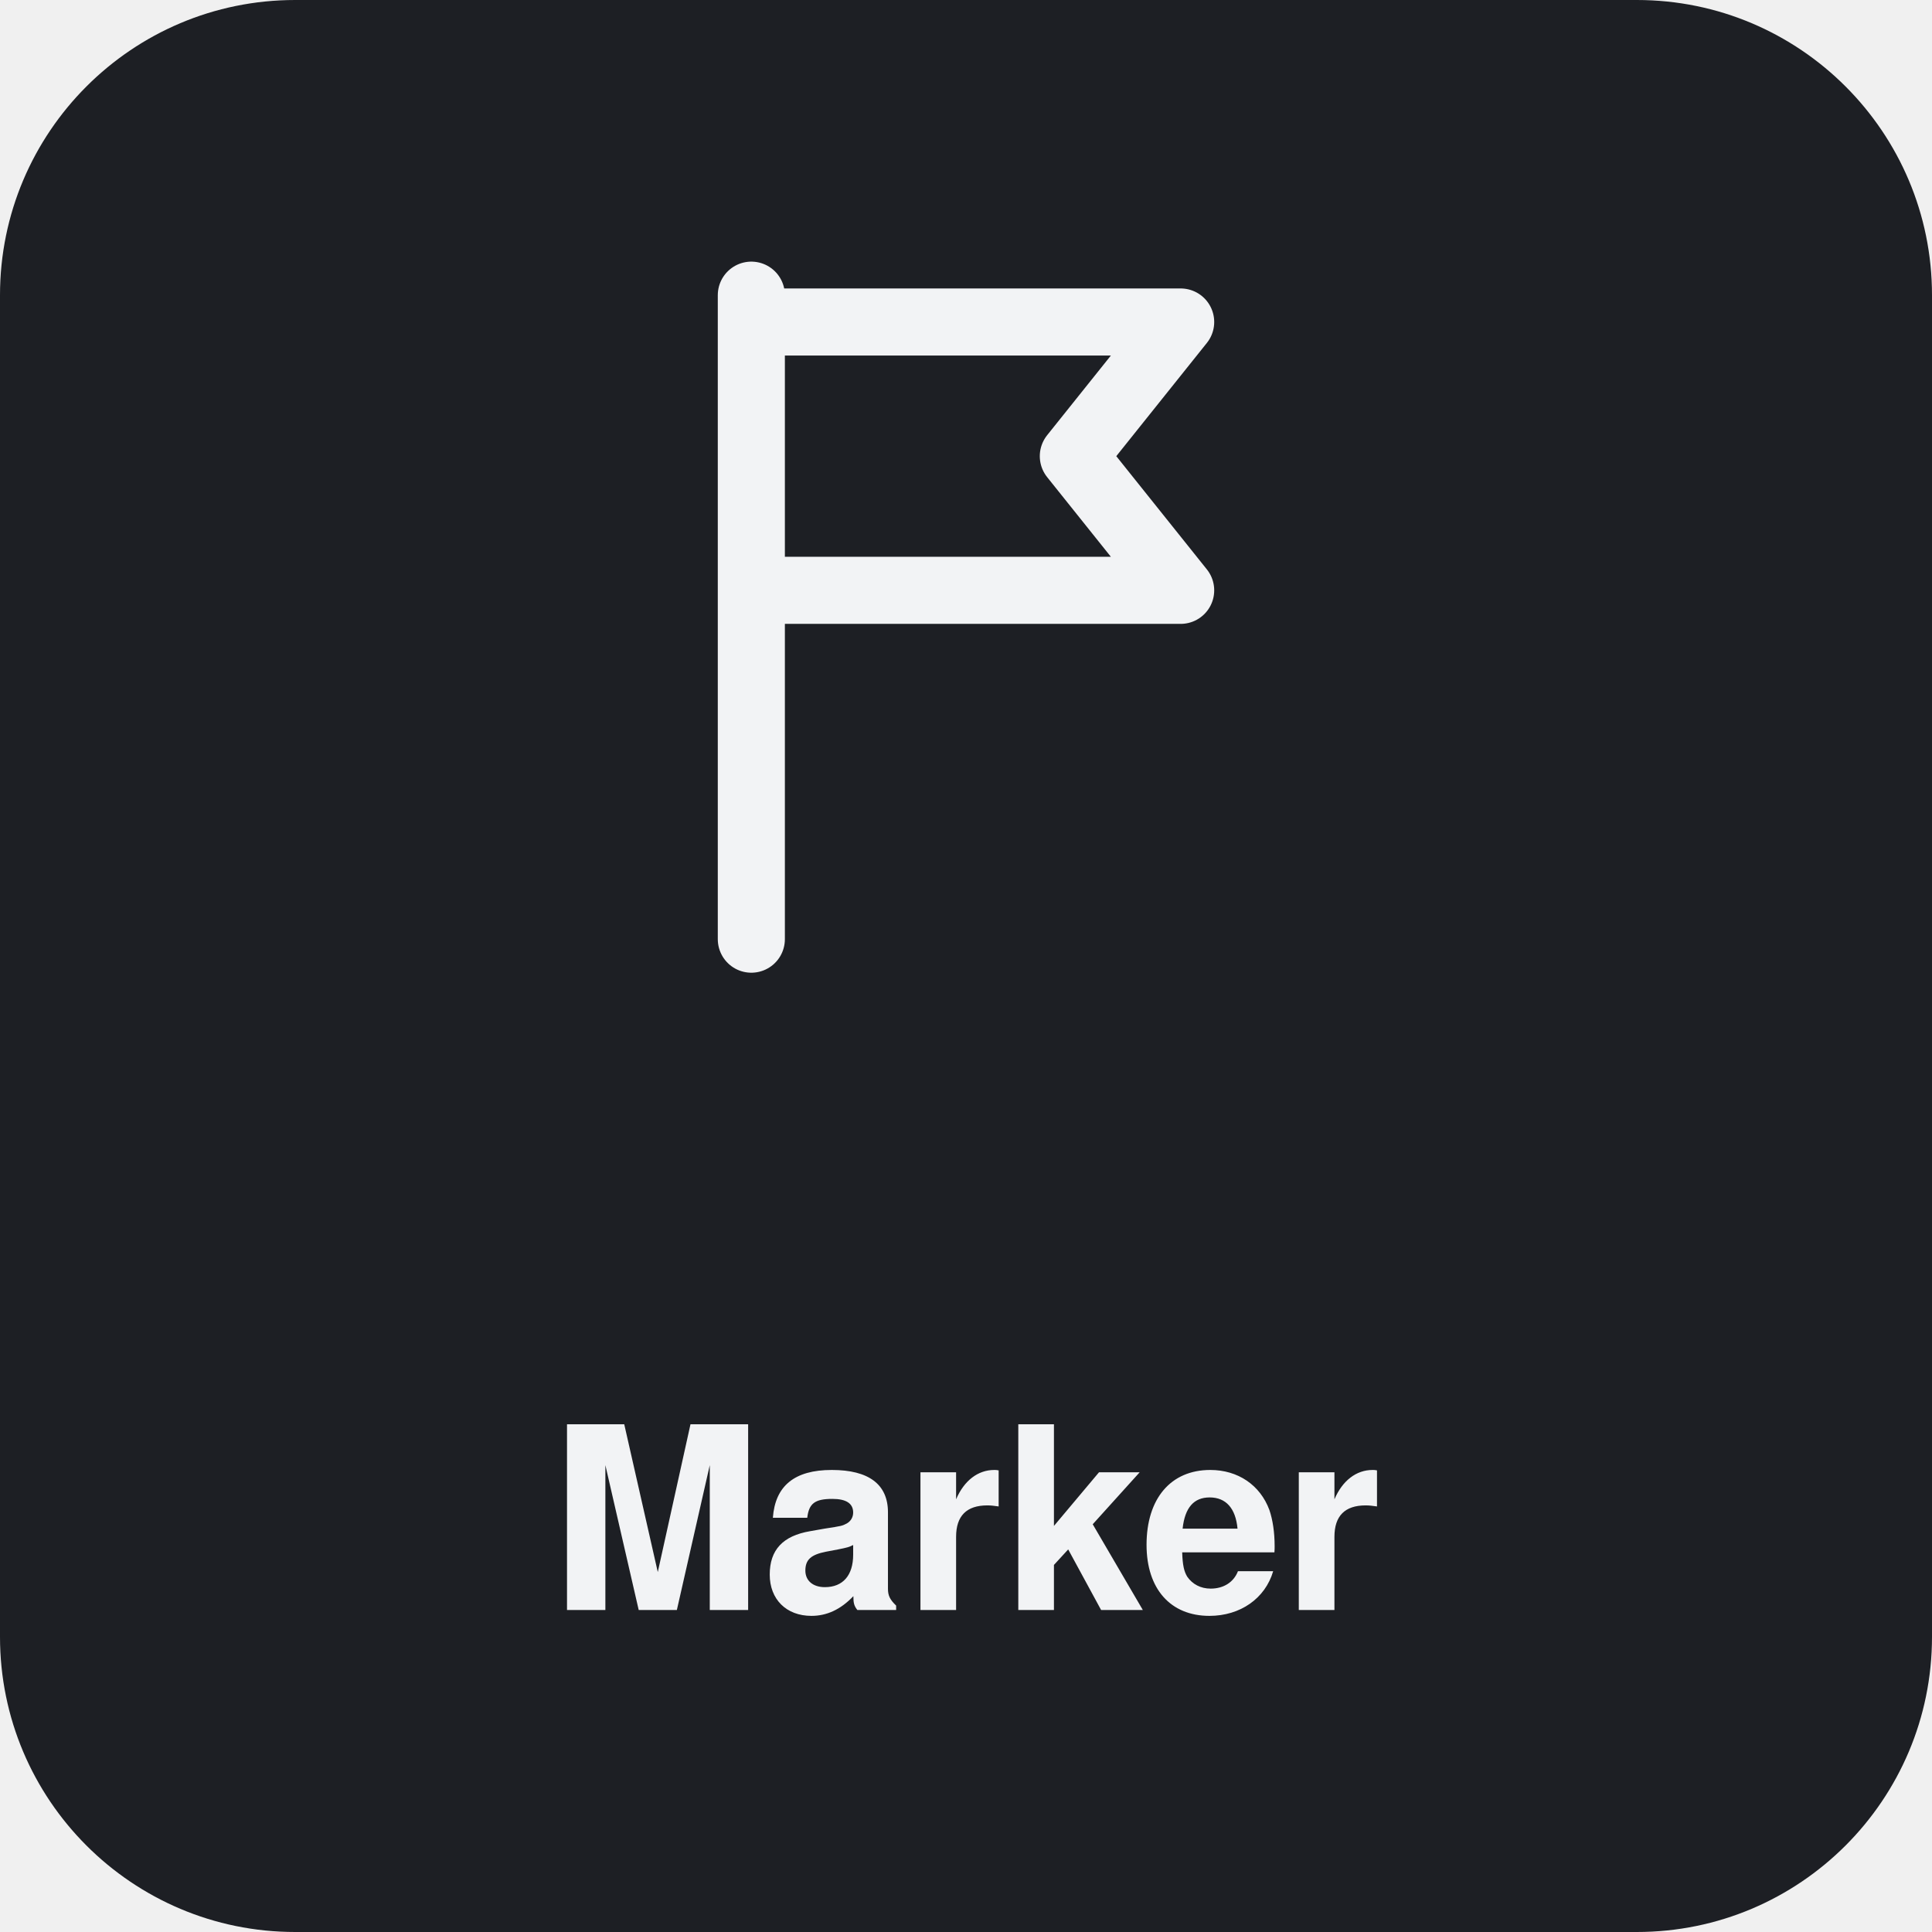
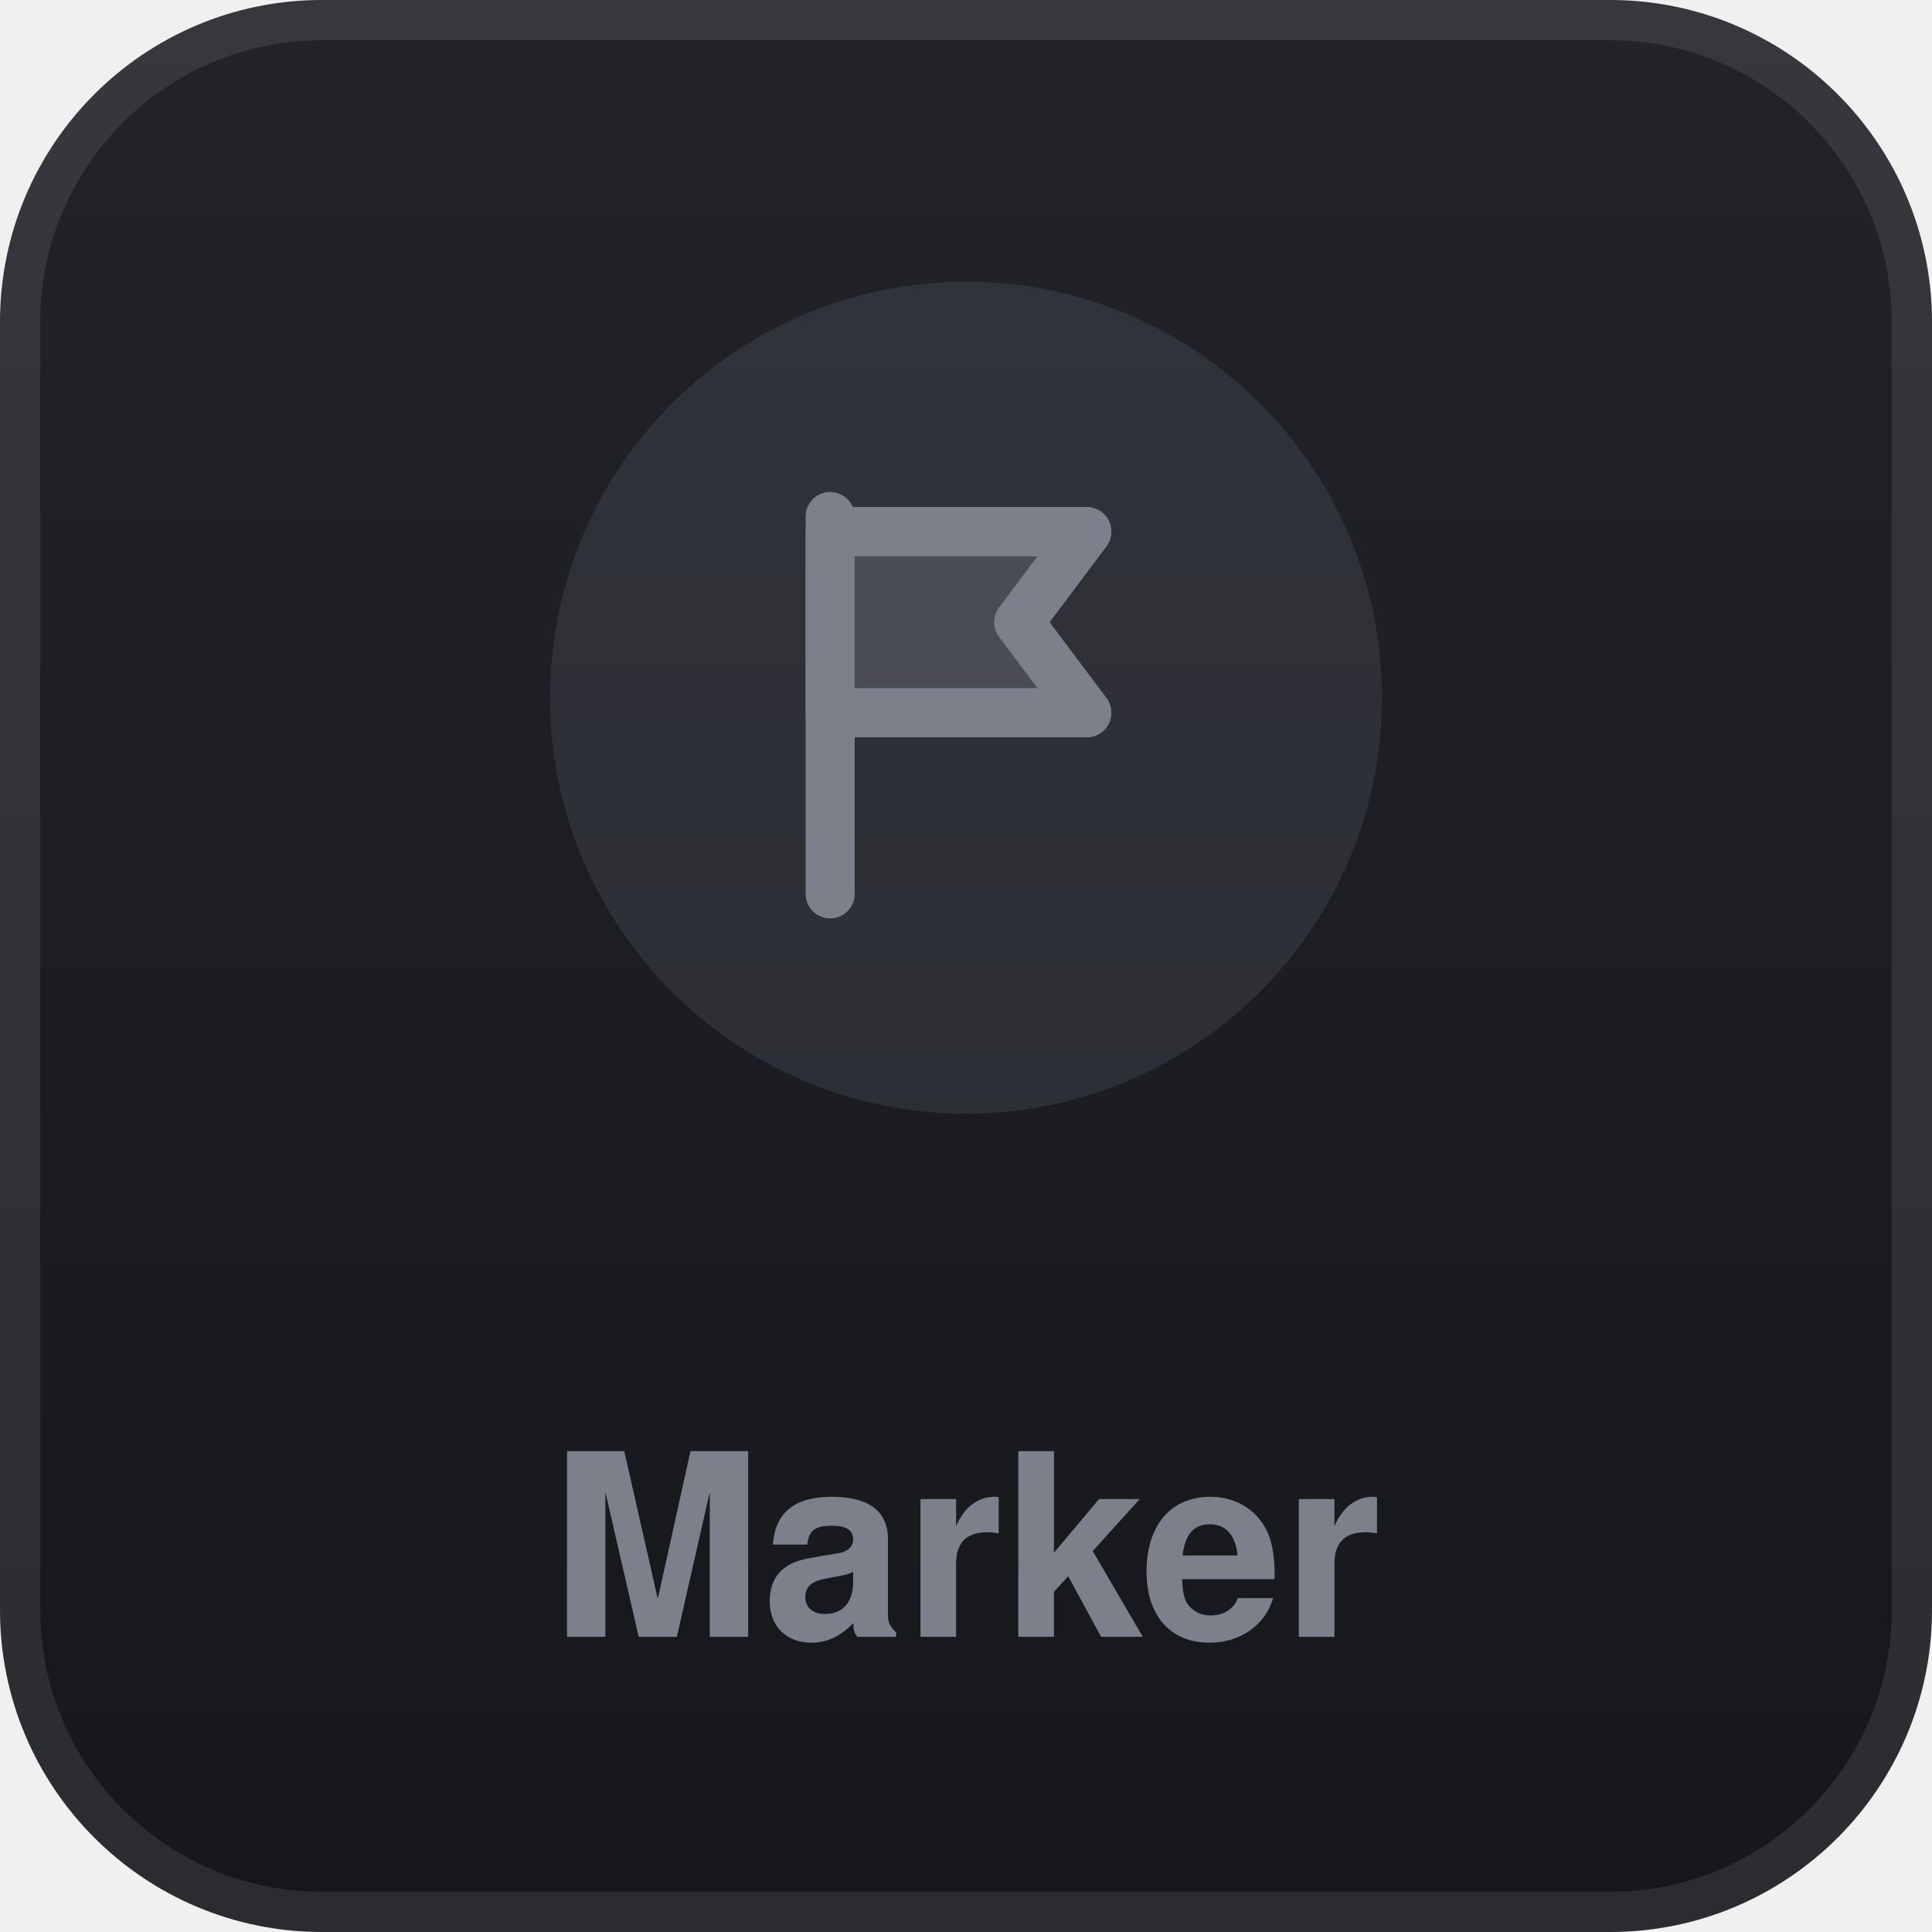
<svg xmlns="http://www.w3.org/2000/svg" width="144" height="144" viewBox="0 0 144 144">
-   <rect width="144" height="144" rx="22" fill="#1d1f24" />
-   <g transform="translate(40 14)" fill="none" stroke="#f2f3f5" stroke-width="5" stroke-linecap="round" stroke-linejoin="round">
-     <path d="M16 8v48M16 10h32l-8 10 8 10H16" />
+   <defs>
+     <linearGradient id="g22242a16171b" x1="0" y1="0" x2="0" y2="1">
+       <stop offset="0" stop-color="#22242a" />
+       <stop offset="1" stop-color="#16171b" />
+     </linearGradient>
+   </defs>
+   <rect width="144" height="144" rx="24" fill="url(#g22242a16171b)" />
+   <rect x="1.5" y="1.5" width="141" height="141" rx="22.5" fill="none" stroke="#fff" stroke-opacity=".09" stroke-width="3" />
+   <circle cx="72" cy="52" r="31" fill="#7b808b" fill-opacity="0.18" />
+   <g transform="translate(54 34) scale(0.5625)" fill="none" stroke="#7b808b" stroke-width="6.5" stroke-linecap="round" stroke-linejoin="round" color="#7b808b">
+     <path d="M14 8v50M14 10h34l-9 12 9 12H14" />
+     <path d="M14 10h34l-9 12 9 12H14z" fill="currentColor" fill-opacity=".35" />
  </g>
-   <text x="72" y="120" text-anchor="middle" font-family="Segoe UI, Helvetica, Arial, sans-serif" fill="#f2f3f5" font-size="19" font-weight="600">Marker</text>
+   <text x="72" y="122" text-anchor="middle" font-family="Segoe UI, Helvetica, Arial, sans-serif" font-size="19" font-weight="600" fill="#7b808b" fill-opacity="1">Marker</text>
</svg>
